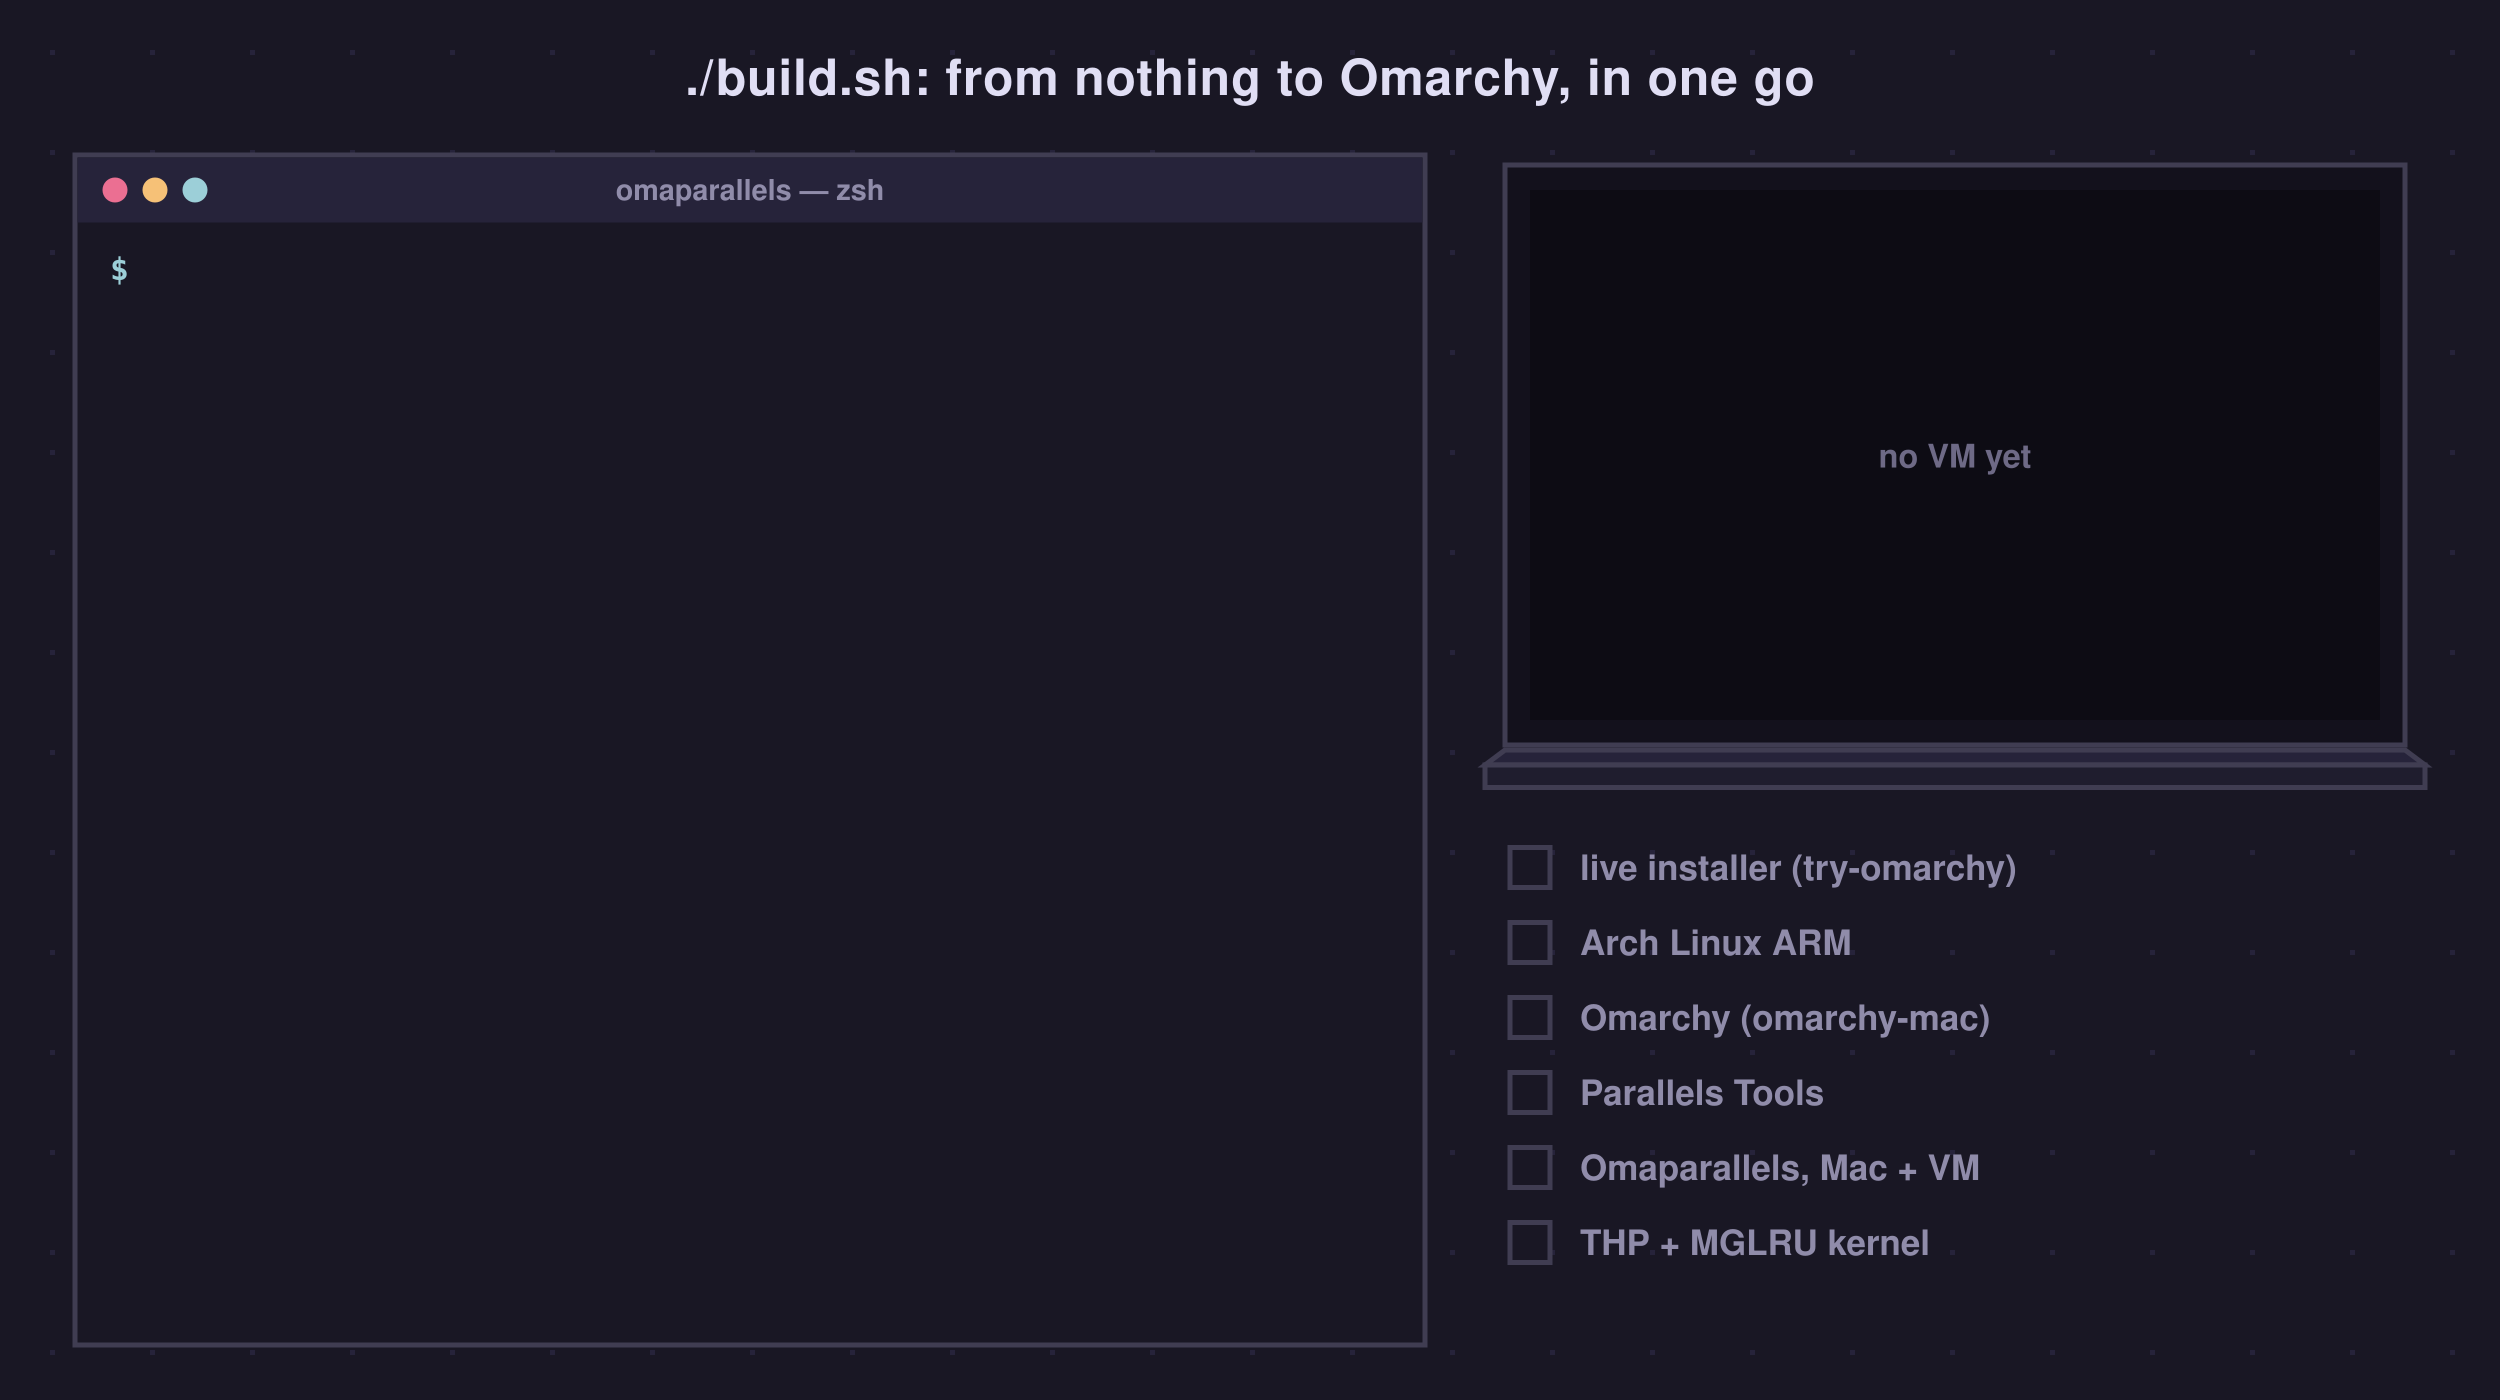
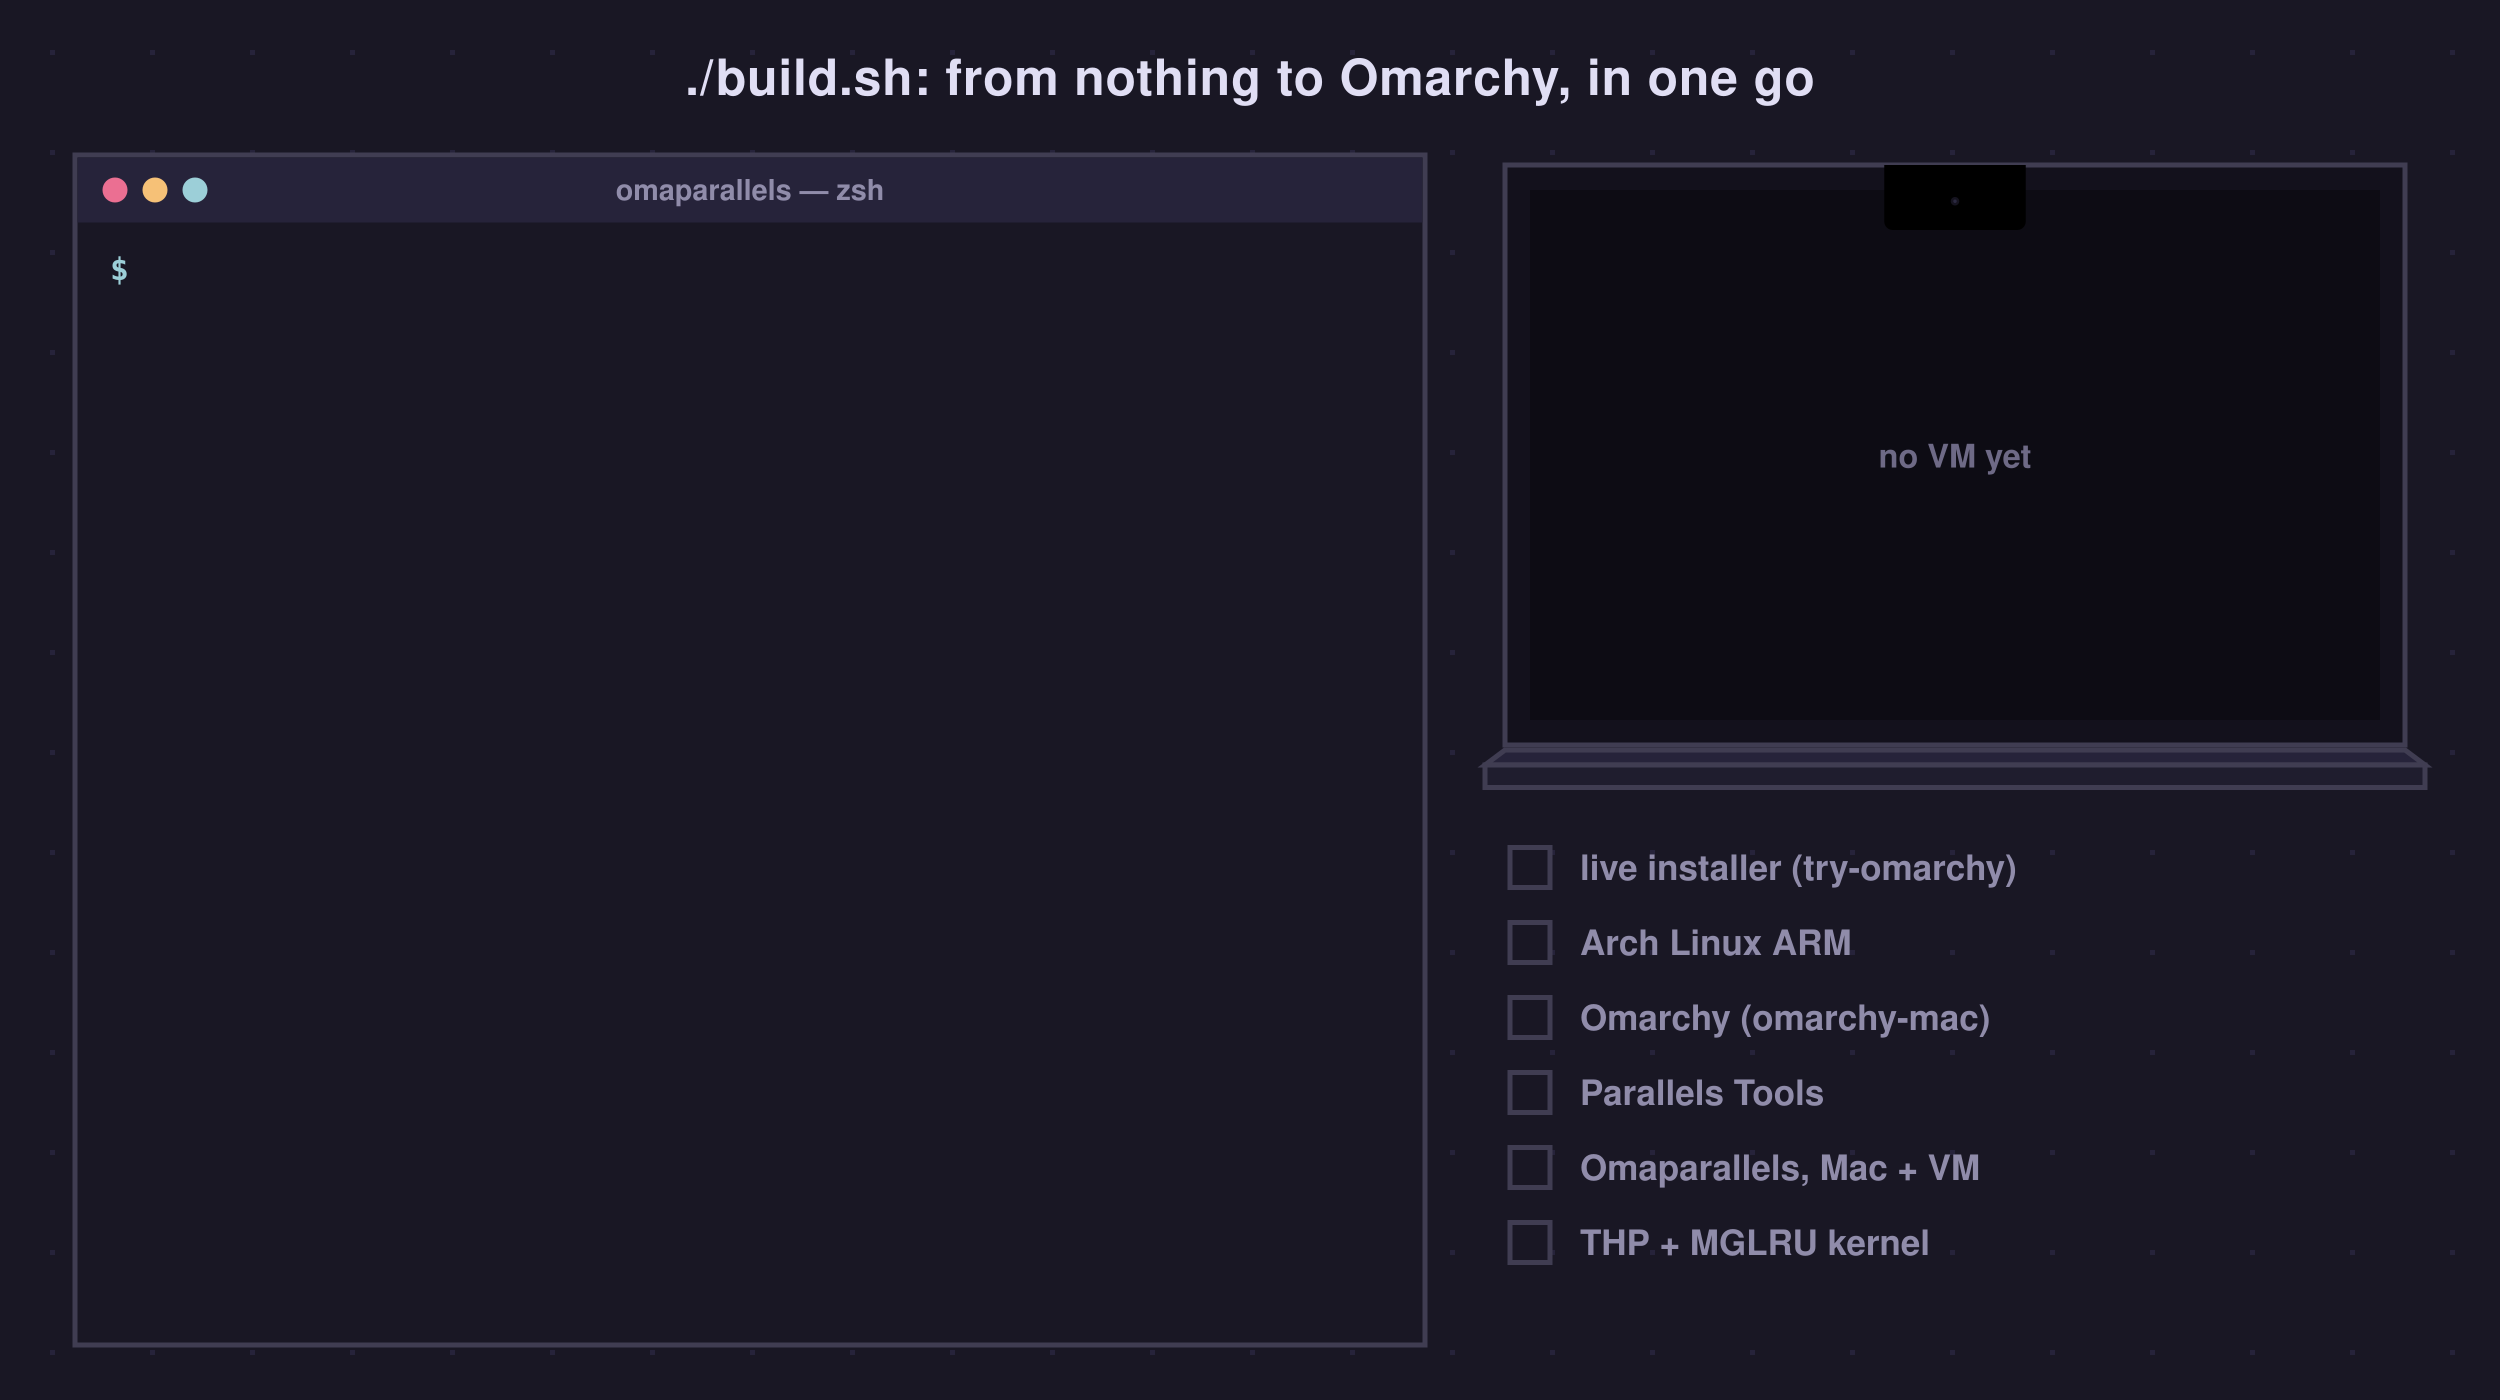
<svg xmlns="http://www.w3.org/2000/svg" viewBox="0 0 1000 560" width="1000" height="560" role="img" aria-labelledby="t d">
  <defs>
    <pattern id="dots" width="40" height="40" patternUnits="userSpaceOnUse">
      <rect x="20" y="20" width="2" height="2" fill="#26233a" />
    </pattern>
  </defs>
  <rect width="1000" height="560" fill="#191724" />
  <rect width="1000" height="560" fill="url(#dots)" />
  <text x="500" y="38" font-family="-apple-system, BlinkMacSystemFont, 'Segoe UI', Helvetica, Arial, sans-serif" font-size="20" font-weight="600" fill="#e0def4" text-anchor="middle" letter-spacing="0.3">./build.sh: from nothing to Omarchy, in one go</text>
  <rect x="30" y="62" width="540" height="476" fill="#191724" stroke="#403d52" stroke-width="2" />
  <rect x="31" y="63" width="538" height="26" fill="#26233a" />
  <circle cx="46" cy="76" r="5" fill="#eb6f92" />
  <circle cx="62" cy="76" r="5" fill="#f6c177" />
  <circle cx="78" cy="76" r="5" fill="#9ccfd8" />
  <text x="300.0" y="80" font-family="-apple-system, BlinkMacSystemFont, 'Segoe UI', Helvetica, Arial, sans-serif" font-size="11.5" font-weight="600" fill="#908caa" text-anchor="middle">omaparallels — zsh</text>
  <defs>
    <clipPath id="term">
      <rect x="32" y="98" width="536" height="436" />
    </clipPath>
    <clipPath id="cmd">
      <rect x="44" y="92" width="0" height="24">
        <animate attributeName="width" dur="18s" repeatCount="indefinite" keyTimes="0;0.017;0.056;0.975;0.976;1" values="0;0;110;110;0;0" />
      </rect>
    </clipPath>
  </defs>
  <g clip-path="url(#term)">
    <g>
      <animateTransform attributeName="transform" type="translate" dur="18s" repeatCount="indefinite" keyTimes="0;0.649;0.656;0.657;0.664;0.666;0.672;0.674;0.681;0.682;0.689;0.771;0.778;0.793;0.8;0.8;0.8;0.976;0.976;1" values="0 0;0 0;0 -18;0 -18;0 -36;0 -36;0 -54;0 -54;0 -72;0 -72;0 -90;0 -90;0 -108;0 -108;0 -126;0 -126;0 -144;0 -144;0 0;0 0" />
      <text x="44" y="112" font-family="ui-monospace, 'SF Mono', Menlo, monospace" font-size="12.5" font-weight="700" fill="#9ccfd8">$</text>
      <g clip-path="url(#cmd)">
        <text x="58" y="112" font-family="ui-monospace, 'SF Mono', Menlo, monospace" font-size="12.5" font-weight="600" fill="#e0def4">./build.sh</text>
      </g>
      <g opacity="0">
        <animate attributeName="opacity" dur="18s" repeatCount="indefinite" keyTimes="0;0.066;0.067;0.975;0.976;1" values="0;0;1;1;0;0" />
        <text x="44" y="148" font-family="ui-monospace, 'SF Mono', Menlo, monospace" font-size="12.5" fill="#e0def4" xml:space="preserve">  Omaparallels will build this VM:</text>
      </g>
      <g opacity="0">
        <animate attributeName="opacity" dur="18s" repeatCount="indefinite" keyTimes="0;0.074;0.075;0.975;0.976;1" values="0;0;1;1;0;0" />
        <text x="44" y="184" font-family="ui-monospace, 'SF Mono', Menlo, monospace" font-size="12.5" fill="#908caa" xml:space="preserve">    VM name        Omarchy</text>
      </g>
      <g opacity="0">
        <animate attributeName="opacity" dur="18s" repeatCount="indefinite" keyTimes="0;0.08;0.081;0.975;0.976;1" values="0;0;1;1;0;0" />
        <text x="44" y="202" font-family="ui-monospace, 'SF Mono', Menlo, monospace" font-size="12.5" fill="#908caa" xml:space="preserve">    keyboard       us   (from the Mac)</text>
      </g>
      <g opacity="0">
        <animate attributeName="opacity" dur="18s" repeatCount="indefinite" keyTimes="0;0.086;0.086;0.975;0.976;1" values="0;0;1;1;0;0" />
        <text x="44" y="220" font-family="ui-monospace, 'SF Mono', Menlo, monospace" font-size="12.5" fill="#908caa" xml:space="preserve">    Omarchy        omarchy-mac</text>
      </g>
      <g opacity="0">
        <animate attributeName="opacity" dur="18s" repeatCount="indefinite" keyTimes="0;0.091;0.092;0.975;0.976;1" values="0;0;1;1;0;0" />
        <text x="44" y="238" font-family="ui-monospace, 'SF Mono', Menlo, monospace" font-size="12.5" fill="#908caa" xml:space="preserve">    extras         THP kernel: yes</text>
      </g>
      <g opacity="0">
        <animate attributeName="opacity" dur="18s" repeatCount="indefinite" keyTimes="0;0.099;0.1;0.975;0.976;1" values="0;0;1;1;0;0" />
        <text x="44" y="274" font-family="ui-monospace, 'SF Mono', Menlo, monospace" font-size="12.5" fill="#e0def4" xml:space="preserve">  Go ahead? [Y/n] y</text>
      </g>
      <g opacity="0">
        <animate attributeName="opacity" dur="18s" repeatCount="indefinite" keyTimes="0;0.133;0.133;0.975;0.976;1" values="0;0;1;1;0;0" />
        <text x="44" y="292" font-family="ui-monospace, 'SF Mono', Menlo, monospace" font-size="12.5" font-weight="700" fill="#9ccfd8">==&gt;</text>
        <text x="76" y="292" font-family="ui-monospace, 'SF Mono', Menlo, monospace" font-size="12.5" font-weight="700" fill="#e0def4">temporary live installer (try-omarchy, about 1.4 GB download)</text>
      </g>
      <g opacity="0">
        <animate attributeName="opacity" dur="18s" repeatCount="indefinite" keyTimes="0;0.199;0.2;0.975;0.976;1" values="0;0;1;1;0;0" />
        <text x="44" y="310" font-family="ui-monospace, 'SF Mono', Menlo, monospace" font-size="12.5" font-weight="700" fill="#9ccfd8">==&gt;</text>
        <text x="76" y="310" font-family="ui-monospace, 'SF Mono', Menlo, monospace" font-size="12.5" font-weight="700" fill="#e0def4">VM settings and a 128 GB NVMe disk</text>
      </g>
      <g opacity="0">
        <animate attributeName="opacity" dur="18s" repeatCount="indefinite" keyTimes="0;0.244;0.244;0.975;0.976;1" values="0;0;1;1;0;0" />
        <text x="44" y="328" font-family="ui-monospace, 'SF Mono', Menlo, monospace" font-size="12.5" font-weight="700" fill="#9ccfd8">==&gt;</text>
        <text x="76" y="328" font-family="ui-monospace, 'SF Mono', Menlo, monospace" font-size="12.5" font-weight="700" fill="#e0def4">Arch Linux ARM onto the NVMe disk (10.211.55.4)</text>
      </g>
      <g opacity="0">
        <animate attributeName="opacity" dur="18s" repeatCount="indefinite" keyTimes="0;0.333;0.333;0.975;0.976;1" values="0;0;1;1;0;0" />
        <text x="44" y="346" font-family="ui-monospace, 'SF Mono', Menlo, monospace" font-size="12.5" font-weight="700" fill="#9ccfd8">==&gt;</text>
        <text x="76" y="346" font-family="ui-monospace, 'SF Mono', Menlo, monospace" font-size="12.5" font-weight="700" fill="#e0def4">boot from the NVMe disk, drop the live installer</text>
      </g>
      <g opacity="0">
        <animate attributeName="opacity" dur="18s" repeatCount="indefinite" keyTimes="0;0.388;0.389;0.975;0.976;1" values="0;0;1;1;0;0" />
        <text x="44" y="364" font-family="ui-monospace, 'SF Mono', Menlo, monospace" font-size="12.5" font-weight="700" fill="#9ccfd8">==&gt;</text>
        <text x="76" y="364" font-family="ui-monospace, 'SF Mono', Menlo, monospace" font-size="12.5" font-weight="700" fill="#e0def4">Omarchy from omarchy-mac (the longest step)</text>
      </g>
      <g opacity="0">
        <animate attributeName="opacity" dur="18s" repeatCount="indefinite" keyTimes="0;0.522;0.522;0.975;0.976;1" values="0;0;1;1;0;0" />
        <text x="44" y="382" font-family="ui-monospace, 'SF Mono', Menlo, monospace" font-size="12.5" font-weight="700" fill="#9ccfd8">==&gt;</text>
        <text x="76" y="382" font-family="ui-monospace, 'SF Mono', Menlo, monospace" font-size="12.5" font-weight="700" fill="#e0def4">Parallels Tools</text>
      </g>
      <g opacity="0">
        <animate attributeName="opacity" dur="18s" repeatCount="indefinite" keyTimes="0;0.555;0.556;0.975;0.976;1" values="0;0;1;1;0;0" />
        <text x="44" y="400" font-family="ui-monospace, 'SF Mono', Menlo, monospace" font-size="12.5" font-weight="700" fill="#9ccfd8">==&gt;</text>
        <text x="76" y="400" font-family="ui-monospace, 'SF Mono', Menlo, monospace" font-size="12.5" font-weight="700" fill="#e0def4">Omaparallels on the Mac</text>
      </g>
      <g opacity="0">
        <animate attributeName="opacity" dur="18s" repeatCount="indefinite" keyTimes="0;0.599;0.6;0.975;0.976;1" values="0;0;1;1;0;0" />
        <text x="44" y="418" font-family="ui-monospace, 'SF Mono', Menlo, monospace" font-size="12.5" font-weight="700" fill="#9ccfd8">==&gt;</text>
        <text x="76" y="418" font-family="ui-monospace, 'SF Mono', Menlo, monospace" font-size="12.5" font-weight="700" fill="#e0def4">Omaparallels in the VM</text>
      </g>
      <g opacity="0">
        <animate attributeName="opacity" dur="18s" repeatCount="indefinite" keyTimes="0;0.611;0.611;0.975;0.976;1" values="0;0;1;1;0;0" />
        <text x="44" y="436" font-family="ui-monospace, 'SF Mono', Menlo, monospace" font-size="12.5" font-weight="700" fill="#9ccfd8">==&gt;</text>
        <text x="76" y="436" font-family="ui-monospace, 'SF Mono', Menlo, monospace" font-size="12.5" font-weight="700" fill="#e0def4">system: SSH from the Mac, bootable snapshots, DNS fallback</text>
      </g>
      <g opacity="0">
        <animate attributeName="opacity" dur="18s" repeatCount="indefinite" keyTimes="0;0.622;0.622;0.975;0.976;1" values="0;0;1;1;0;0" />
        <text x="44" y="454" font-family="ui-monospace, 'SF Mono', Menlo, monospace" font-size="12.5" font-weight="700" fill="#9ccfd8">==&gt;</text>
        <text x="76" y="454" font-family="ui-monospace, 'SF Mono', Menlo, monospace" font-size="12.5" font-weight="700" fill="#e0def4">display</text>
      </g>
      <g opacity="0">
        <animate attributeName="opacity" dur="18s" repeatCount="indefinite" keyTimes="0;0.63;0.631;0.975;0.976;1" values="0;0;1;1;0;0" />
        <text x="44" y="472" font-family="ui-monospace, 'SF Mono', Menlo, monospace" font-size="12.5" font-weight="700" fill="#9ccfd8">==&gt;</text>
        <text x="76" y="472" font-family="ui-monospace, 'SF Mono', Menlo, monospace" font-size="12.5" font-weight="700" fill="#e0def4">clipboard</text>
      </g>
      <g opacity="0">
        <animate attributeName="opacity" dur="18s" repeatCount="indefinite" keyTimes="0;0.638;0.639;0.975;0.976;1" values="0;0;1;1;0;0" />
        <text x="44" y="490" font-family="ui-monospace, 'SF Mono', Menlo, monospace" font-size="12.5" font-weight="700" fill="#9ccfd8">==&gt;</text>
        <text x="76" y="490" font-family="ui-monospace, 'SF Mono', Menlo, monospace" font-size="12.5" font-weight="700" fill="#e0def4">memory</text>
      </g>
      <g opacity="0">
        <animate attributeName="opacity" dur="18s" repeatCount="indefinite" keyTimes="0;0.647;0.647;0.975;0.976;1" values="0;0;1;1;0;0" />
        <text x="44" y="508" font-family="ui-monospace, 'SF Mono', Menlo, monospace" font-size="12.5" font-weight="700" fill="#9ccfd8">==&gt;</text>
        <text x="76" y="508" font-family="ui-monospace, 'SF Mono', Menlo, monospace" font-size="12.5" font-weight="700" fill="#e0def4">keyboard</text>
      </g>
      <g opacity="0">
        <animate attributeName="opacity" dur="18s" repeatCount="indefinite" keyTimes="0;0.655;0.656;0.975;0.976;1" values="0;0;1;1;0;0" />
        <text x="44" y="526" font-family="ui-monospace, 'SF Mono', Menlo, monospace" font-size="12.5" font-weight="700" fill="#9ccfd8">==&gt;</text>
        <text x="76" y="526" font-family="ui-monospace, 'SF Mono', Menlo, monospace" font-size="12.5" font-weight="700" fill="#e0def4">gestures</text>
      </g>
      <g opacity="0">
        <animate attributeName="opacity" dur="18s" repeatCount="indefinite" keyTimes="0;0.663;0.664;0.975;0.976;1" values="0;0;1;1;0;0" />
        <text x="44" y="544" font-family="ui-monospace, 'SF Mono', Menlo, monospace" font-size="12.5" font-weight="700" fill="#9ccfd8">==&gt;</text>
        <text x="76" y="544" font-family="ui-monospace, 'SF Mono', Menlo, monospace" font-size="12.5" font-weight="700" fill="#e0def4">workspaces</text>
      </g>
      <g opacity="0">
        <animate attributeName="opacity" dur="18s" repeatCount="indefinite" keyTimes="0;0.672;0.672;0.975;0.976;1" values="0;0;1;1;0;0" />
        <text x="44" y="562" font-family="ui-monospace, 'SF Mono', Menlo, monospace" font-size="12.5" font-weight="700" fill="#9ccfd8">==&gt;</text>
        <text x="76" y="562" font-family="ui-monospace, 'SF Mono', Menlo, monospace" font-size="12.5" font-weight="700" fill="#e0def4">lock screen</text>
      </g>
      <g opacity="0">
        <animate attributeName="opacity" dur="18s" repeatCount="indefinite" keyTimes="0;0.68;0.681;0.975;0.976;1" values="0;0;1;1;0;0" />
        <text x="44" y="580" font-family="ui-monospace, 'SF Mono', Menlo, monospace" font-size="12.5" font-weight="700" fill="#9ccfd8">==&gt;</text>
        <text x="76" y="580" font-family="ui-monospace, 'SF Mono', Menlo, monospace" font-size="12.5" font-weight="700" fill="#e0def4">bridge</text>
      </g>
      <g opacity="0">
        <animate attributeName="opacity" dur="18s" repeatCount="indefinite" keyTimes="0;0.688;0.689;0.975;0.976;1" values="0;0;1;1;0;0" />
        <text x="44" y="598" font-family="ui-monospace, 'SF Mono', Menlo, monospace" font-size="12.5" font-weight="700" fill="#9ccfd8">==&gt;</text>
        <text x="76" y="598" font-family="ui-monospace, 'SF Mono', Menlo, monospace" font-size="12.5" font-weight="700" fill="#e0def4">THP kernel (about 10 minutes)</text>
      </g>
      <g opacity="0">
        <animate attributeName="opacity" dur="18s" repeatCount="indefinite" keyTimes="0;0.777;0.778;0.975;0.976;1" values="0;0;1;1;0;0" />
        <text x="44" y="616" font-family="ui-monospace, 'SF Mono', Menlo, monospace" font-size="12.5" font-weight="700" fill="#9ccfd8">==&gt;</text>
        <text x="76" y="616" font-family="ui-monospace, 'SF Mono', Menlo, monospace" font-size="12.5" font-weight="700" fill="#e0def4">Dock icon</text>
      </g>
      <g opacity="0">
        <animate attributeName="opacity" dur="18s" repeatCount="indefinite" keyTimes="0;0.799;0.8;0.975;0.976;1" values="0;0;1;1;0;0" />
        <text x="44" y="652" font-family="ui-monospace, 'SF Mono', Menlo, monospace" font-size="12.5" font-weight="700" fill="#f6c177" xml:space="preserve">  Done. VM 'Omarchy' is rebooting into Omarchy.</text>
      </g>
      <rect x="44" y="659" width="8" height="14" fill="#e0def4" opacity="0">
        <animate attributeName="opacity" dur="18s" repeatCount="indefinite" keyTimes="0;0.806;0.806;0.833;0.834;0.861;0.862;0.889;0.889;0.917;0.917;0.944;0.945;1" values="0;0;1;1;0;0;1;1;0;0;1;1;0;0" />
      </rect>
    </g>
  </g>
  <rect x="602" y="66" width="360" height="232" fill="#13111c" stroke="#403d52" stroke-width="2" />
  <polygon points="602,300 962,300 970,306 594,306" fill="#26233a" stroke="#403d52" stroke-width="2" />
  <rect x="594" y="306" width="376" height="9" fill="#1f1d2e" stroke="#403d52" stroke-width="2" />
  <rect x="612" y="76" width="340" height="212" fill="#0d0c14" />
  <defs>
    <clipPath id="vm">
      <rect x="612" y="76" width="340" height="212" />
    </clipPath>
  </defs>
  <g clip-path="url(#vm)">
    <g opacity="1">
      <animate attributeName="opacity" dur="18s" repeatCount="indefinite" keyTimes="0;0.139;0.15;1" values="1;1;0;0" />
      <text x="782.0" y="187.0" font-family="-apple-system, BlinkMacSystemFont, 'Segoe UI', Helvetica, Arial, sans-serif" font-size="13" font-weight="600" fill="#6e6a86" text-anchor="middle">no VM yet</text>
    </g>
    <g opacity="0">
      <animate attributeName="opacity" dur="18s" repeatCount="indefinite" keyTimes="0;0.133;0.144;0.239;0.25;1" values="0;0;1;1;0;0" />
-       <text x="626" y="100" font-family="ui-monospace, 'SF Mono', Menlo, monospace" font-size="11" fill="#9ccfd8">try-omarchy (live)</text>
-       <text x="626" y="116" font-family="ui-monospace, 'SF Mono', Menlo, monospace" font-size="11" fill="#908caa">the temporary installer</text>
-       <text x="626" y="132" font-family="ui-monospace, 'SF Mono', Menlo, monospace" font-size="11" fill="#908caa">10.211.55.4, SSH from the Mac</text>
+       <text x="626" y="110" font-family="ui-monospace, 'SF Mono', Menlo, monospace" font-size="11" fill="#9ccfd8">try-omarchy (live)</text>
+       <text x="626" y="126" font-family="ui-monospace, 'SF Mono', Menlo, monospace" font-size="11" fill="#908caa">the temporary installer</text>
+       <text x="626" y="142" font-family="ui-monospace, 'SF Mono', Menlo, monospace" font-size="11" fill="#908caa">10.211.55.4, SSH from the Mac</text>
    </g>
    <g opacity="0">
      <animate attributeName="opacity" dur="18s" repeatCount="indefinite" keyTimes="0;0.239;0.25;0.328;0.339;1" values="0;0;1;1;0;0" />
-       <text x="626" y="100" font-family="ui-monospace, 'SF Mono', Menlo, monospace" font-size="11" fill="#9ccfd8">Arch Linux ARM</text>
-       <text x="626" y="116" font-family="ui-monospace, 'SF Mono', Menlo, monospace" font-size="11" fill="#908caa">==&gt; fastest mirrors from here</text>
-       <text x="626" y="132" font-family="ui-monospace, 'SF Mono', Menlo, monospace" font-size="11" fill="#908caa">==&gt; btrfs: @, @home, @log</text>
-       <text x="626" y="148" font-family="ui-monospace, 'SF Mono', Menlo, monospace" font-size="11" fill="#908caa">==&gt; pacstrap</text>
-       <text x="626" y="164" font-family="ui-monospace, 'SF Mono', Menlo, monospace" font-size="11" fill="#908caa">==&gt; GRUB</text>
+       <text x="626" y="110" font-family="ui-monospace, 'SF Mono', Menlo, monospace" font-size="11" fill="#9ccfd8">Arch Linux ARM</text>
+       <text x="626" y="126" font-family="ui-monospace, 'SF Mono', Menlo, monospace" font-size="11" fill="#908caa">==&gt; fastest mirrors from here</text>
+       <text x="626" y="142" font-family="ui-monospace, 'SF Mono', Menlo, monospace" font-size="11" fill="#908caa">==&gt; btrfs: @, @home, @log</text>
+       <text x="626" y="158" font-family="ui-monospace, 'SF Mono', Menlo, monospace" font-size="11" fill="#908caa">==&gt; pacstrap</text>
+       <text x="626" y="174" font-family="ui-monospace, 'SF Mono', Menlo, monospace" font-size="11" fill="#908caa">==&gt; GRUB</text>
    </g>
    <g opacity="0">
      <animate attributeName="opacity" dur="18s" repeatCount="indefinite" keyTimes="0;0.331;0.339;0.383;0.392;1" values="0;0;1;1;0;0" />
-       <rect x="642" y="116" width="280" height="110" fill="none" stroke="#908caa" stroke-width="1.5" />
-       <rect x="646" y="128" width="272" height="18" fill="#908caa" />
-       <text x="654" y="141" font-family="ui-monospace, 'SF Mono', Menlo, monospace" font-size="11" font-weight="600" fill="#0d0c14" text-anchor="start">Arch Linux ARM</text>
-       <text x="654" y="163" font-family="ui-monospace, 'SF Mono', Menlo, monospace" font-size="11" font-weight="500" fill="#908caa" text-anchor="start">Advanced options</text>
-       <text x="654" y="185" font-family="ui-monospace, 'SF Mono', Menlo, monospace" font-size="11" font-weight="500" fill="#908caa" text-anchor="start">Snapshots</text>
-       <text x="782.0" y="106" font-family="ui-monospace, 'SF Mono', Menlo, monospace" font-size="11" font-weight="600" fill="#908caa" text-anchor="middle">GRUB</text>
+       <g transform="translate(0 8)">
+         <rect x="642" y="116" width="280" height="110" fill="none" stroke="#908caa" stroke-width="1.5" />
+         <rect x="646" y="128" width="272" height="18" fill="#908caa" />
+         <text x="654" y="141" font-family="ui-monospace, 'SF Mono', Menlo, monospace" font-size="11" font-weight="600" fill="#0d0c14" text-anchor="start">Arch Linux ARM</text>
+         <text x="654" y="163" font-family="ui-monospace, 'SF Mono', Menlo, monospace" font-size="11" font-weight="500" fill="#908caa" text-anchor="start">Advanced options</text>
+         <text x="654" y="185" font-family="ui-monospace, 'SF Mono', Menlo, monospace" font-size="11" font-weight="500" fill="#908caa" text-anchor="start">Snapshots</text>
+         <text x="782.0" y="106" font-family="ui-monospace, 'SF Mono', Menlo, monospace" font-size="11" font-weight="600" fill="#908caa" text-anchor="middle">GRUB</text>
+       </g>
    </g>
    <g opacity="0">
      <animate attributeName="opacity" dur="18s" repeatCount="indefinite" keyTimes="0;0.383;0.394;0.806;0.817;1" values="0;0;1;1;0;0" />
      <rect x="612" y="76" width="340" height="212" fill="#191724" />
      <rect x="762.8" y="136.8" width="38.4" height="38.4" fill="none" stroke="#e0def4" stroke-width="6.4" />
      <rect x="775.6" y="149.6" width="12.8" height="12.8" fill="#e0def4" />
      <g opacity="0">
        <animate attributeName="opacity" dur="18s" repeatCount="indefinite" keyTimes="0;0.386;0.394;0.517;0.525;1" values="0;0;1;1;0;0" />
        <text x="782.0" y="216" font-family="-apple-system, BlinkMacSystemFont, 'Segoe UI', Helvetica, Arial, sans-serif" font-size="12" font-weight="600" fill="#908caa" text-anchor="middle">installing Omarchy (omarchy-mac)</text>
      </g>
      <g opacity="0">
        <animate attributeName="opacity" dur="18s" repeatCount="indefinite" keyTimes="0;0.517;0.525;0.8;0.808;1" values="0;0;1;1;0;0" />
        <text x="782.0" y="216" font-family="-apple-system, BlinkMacSystemFont, 'Segoe UI', Helvetica, Arial, sans-serif" font-size="12" font-weight="600" fill="#9ccfd8" text-anchor="middle">Omarchy (omarchy-mac) installed</text>
      </g>
      <rect x="682" y="232" width="200" height="6" fill="#26233a" />
      <rect x="682" y="232" width="0" height="6" fill="#c4a7e7">
        <animate attributeName="width" dur="18s" repeatCount="indefinite" keyTimes="0;0.394;0.517;0.8;0.806;1" values="0;0;200;200;0;0" />
      </rect>
      <g opacity="0">
        <animate attributeName="opacity" dur="18s" repeatCount="indefinite" keyTimes="0;0.514;0.522;0.547;0.556;1" values="0;0;1;1;0;0" />
        <text x="782.0" y="262" font-family="-apple-system, BlinkMacSystemFont, 'Segoe UI', Helvetica, Arial, sans-serif" font-size="11.5" font-weight="600" fill="#f6c177" text-anchor="middle">+ Parallels Tools</text>
      </g>
      <g opacity="0">
        <animate attributeName="opacity" dur="18s" repeatCount="indefinite" keyTimes="0;0.556;0.564;0.681;0.689;1" values="0;0;1;1;0;0" />
        <text x="782.0" y="262" font-family="-apple-system, BlinkMacSystemFont, 'Segoe UI', Helvetica, Arial, sans-serif" font-size="11.5" font-weight="600" fill="#f6c177" text-anchor="middle">+ Omaparallels</text>
      </g>
      <g opacity="0">
        <animate attributeName="opacity" dur="18s" repeatCount="indefinite" keyTimes="0;0.689;0.697;0.8;0.808;1" values="0;0;1;1;0;0" />
        <text x="782.0" y="262" font-family="-apple-system, BlinkMacSystemFont, 'Segoe UI', Helvetica, Arial, sans-serif" font-size="11.5" font-weight="600" fill="#f6c177" text-anchor="middle">+ THP + MGLRU kernel</text>
      </g>
    </g>
    <g opacity="0">
      <animate attributeName="opacity" dur="18s" repeatCount="indefinite" keyTimes="0;0.806;0.828;0.972;0.994;1" values="0;0;1;1;0;0" />
      <rect x="612" y="76" width="340" height="212" fill="#1f1d2e" />
      <rect x="612" y="76" width="340" height="16" fill="#faf4ed" />
      <rect x="618.4" y="80.4" width="7.2" height="7.2" fill="none" stroke="#575279" stroke-width="1.2" />
      <rect x="620.8" y="82.8" width="2.4" height="2.4" fill="#575279" />
      <circle cx="636.0" cy="84" r="2.4" fill="#575279" />
      <circle cx="642.0" cy="84" r="1.9" fill="none" stroke="#9893a5" stroke-width="0.9" />
      <circle cx="648.0" cy="84" r="1.9" fill="none" stroke="#9893a5" stroke-width="0.9" />
      <circle cx="654.0" cy="84" r="1.9" fill="none" stroke="#9893a5" stroke-width="0.9" />
      <circle cx="660.0" cy="84" r="1.9" fill="none" stroke="#9893a5" stroke-width="0.9" />
      <circle cx="852" cy="81.9" r="0.8" fill="#575279" />
      <path d="M850.4 80.6A2.31 2.31 0 0 1 853.6 80.6" fill="none" stroke="#575279" stroke-width="0.8" stroke-linecap="round" />
      <path d="M849.1 79.4A4.07 4.07 0 0 1 854.9 79.4" fill="none" stroke="#575279" stroke-width="0.8" stroke-linecap="round" />
      <path d="M847.9 78.1A5.83 5.83 0 0 1 856.1 78.1" fill="none" stroke="#575279" stroke-width="0.8" stroke-linecap="round" />
      <path d="M862.1 82.6h1.7l2.2 -1.9v6.1l-2.2 -1.9h-1.7z" fill="#575279" />
      <path d="M866.5 82.1a1.9 1.9 0 0 1 0 3.9" fill="none" stroke="#575279" stroke-width="0.8" stroke-linecap="round" />
      <path d="M866.5 80.4a3.6 3.6 0 0 1 0 7.2" fill="none" stroke="#575279" stroke-width="0.8" stroke-linecap="round" />
      <text x="946" y="87.5" font-family="ui-monospace, 'SF Mono', Menlo, monospace" font-size="7.5" font-weight="600" fill="#575279" text-anchor="end">Thu Oct 1 14:20</text>
      <rect x="616" y="96" width="166" height="188" fill="#191724" stroke="#c4a7e7" stroke-width="1.5" />
      <rect x="786" y="96" width="162" height="188" fill="#faf4ed" stroke="#403d52" stroke-width="1.5" />
      <rect x="624" y="108" width="40" height="4" fill="#9ccfd8" opacity="0.9" />
      <rect x="624" y="122" width="110" height="4" fill="#e0def4" opacity="0.9" />
      <rect x="624" y="136" width="80" height="4" fill="#6e6a86" opacity="0.9" />
      <rect x="624" y="150" width="40" height="4" fill="#9ccfd8" opacity="0.9" />
      <rect x="624" y="164" width="120" height="4" fill="#e0def4" opacity="0.9" />
      <rect x="624" y="178" width="90" height="4" fill="#e0def4" opacity="0.9" />
      <rect x="624" y="192" width="60" height="4" fill="#31748f" opacity="0.9" />
      <rect x="624" y="206" width="40" height="4" fill="#9ccfd8" opacity="0.9" />
      <rect x="624" y="220" width="100" height="4" fill="#f6c177" opacity="0.9" />
      <rect x="796" y="108" width="80" height="8" fill="#907aa9" />
      <rect x="796" y="126" width="140" height="3.5" fill="#575279" opacity="0.55" />
      <rect x="796" y="136" width="130" height="3.5" fill="#575279" opacity="0.55" />
      <rect x="796" y="146" width="136" height="3.5" fill="#575279" opacity="0.55" />
      <rect x="796" y="156" width="110" height="3.5" fill="#575279" opacity="0.55" />
      <rect x="796" y="166" width="140" height="3.5" fill="#575279" opacity="0.55" />
      <rect x="796" y="176" width="90" height="3.5" fill="#575279" opacity="0.55" />
      <rect x="796" y="194" width="68" height="60" fill="#ebbcba" opacity="0.55" />
      <rect x="870" y="194" width="68" height="60" fill="#9ccfd8" opacity="0.6" />
    </g>
  </g>
+   <path d="M753.7 66H810.3V88.6a3.4 3.4 0 0 1 -3.4 3.4H757.1a3.4 3.4 0 0 1 -3.4 -3.4z" fill="#000" />
+   <circle cx="782.0" cy="80.5" r="1.7" fill="#15131f" />
+   <circle cx="782.0" cy="80.5" r="0.7" fill="#2b2940" />
  <rect x="604" y="339" width="16" height="16" fill="none" stroke="#403d52" stroke-width="2" />
  <rect x="608" y="343" width="8" height="8" fill="#f6c177" opacity="0">
    <animate attributeName="opacity" dur="18s" repeatCount="indefinite" keyTimes="0;0.133;0.133;0.189;0.244;0.244;1" values="0;0;1;0.35;1;0;0" />
  </rect>
  <path d="M607 347l4 4l7 -8" fill="none" stroke="#9ccfd8" stroke-width="2.5" opacity="0">
    <animate attributeName="opacity" dur="18s" repeatCount="indefinite" keyTimes="0;0.244;0.244;0.967;0.983;1" values="0;0;1;1;0;0" />
  </path>
  <text x="632" y="352" font-family="-apple-system, BlinkMacSystemFont, 'Segoe UI', Helvetica, Arial, sans-serif" font-size="14" font-weight="600" fill="#908caa">live installer (try-omarchy)<animate attributeName="fill" dur="18s" repeatCount="indefinite" keyTimes="0;0.133;0.133;0.967;0.983;1" values="#908caa;#908caa;#e0def4;#e0def4;#908caa;#908caa" />
  </text>
  <rect x="604" y="369" width="16" height="16" fill="none" stroke="#403d52" stroke-width="2" />
  <rect x="608" y="373" width="8" height="8" fill="#f6c177" opacity="0">
    <animate attributeName="opacity" dur="18s" repeatCount="indefinite" keyTimes="0;0.244;0.244;0.317;0.388;0.389;1" values="0;0;1;0.35;1;0;0" />
  </rect>
  <path d="M607 377l4 4l7 -8" fill="none" stroke="#9ccfd8" stroke-width="2.5" opacity="0">
    <animate attributeName="opacity" dur="18s" repeatCount="indefinite" keyTimes="0;0.388;0.389;0.967;0.983;1" values="0;0;1;1;0;0" />
  </path>
  <text x="632" y="382" font-family="-apple-system, BlinkMacSystemFont, 'Segoe UI', Helvetica, Arial, sans-serif" font-size="14" font-weight="600" fill="#908caa">Arch Linux ARM<animate attributeName="fill" dur="18s" repeatCount="indefinite" keyTimes="0;0.244;0.244;0.967;0.983;1" values="#908caa;#908caa;#e0def4;#e0def4;#908caa;#908caa" />
  </text>
  <rect x="604" y="399" width="16" height="16" fill="none" stroke="#403d52" stroke-width="2" />
  <rect x="608" y="403" width="8" height="8" fill="#f6c177" opacity="0">
    <animate attributeName="opacity" dur="18s" repeatCount="indefinite" keyTimes="0;0.388;0.389;0.456;0.522;0.522;1" values="0;0;1;0.35;1;0;0" />
  </rect>
  <path d="M607 407l4 4l7 -8" fill="none" stroke="#9ccfd8" stroke-width="2.5" opacity="0">
    <animate attributeName="opacity" dur="18s" repeatCount="indefinite" keyTimes="0;0.522;0.522;0.967;0.983;1" values="0;0;1;1;0;0" />
  </path>
  <text x="632" y="412" font-family="-apple-system, BlinkMacSystemFont, 'Segoe UI', Helvetica, Arial, sans-serif" font-size="14" font-weight="600" fill="#908caa">Omarchy (omarchy-mac)<animate attributeName="fill" dur="18s" repeatCount="indefinite" keyTimes="0;0.388;0.389;0.967;0.983;1" values="#908caa;#908caa;#e0def4;#e0def4;#908caa;#908caa" />
  </text>
  <rect x="604" y="429" width="16" height="16" fill="none" stroke="#403d52" stroke-width="2" />
  <rect x="608" y="433" width="8" height="8" fill="#f6c177" opacity="0">
    <animate attributeName="opacity" dur="18s" repeatCount="indefinite" keyTimes="0;0.522;0.522;0.539;0.555;0.556;1" values="0;0;1;0.35;1;0;0" />
  </rect>
  <path d="M607 437l4 4l7 -8" fill="none" stroke="#9ccfd8" stroke-width="2.5" opacity="0">
    <animate attributeName="opacity" dur="18s" repeatCount="indefinite" keyTimes="0;0.555;0.556;0.967;0.983;1" values="0;0;1;1;0;0" />
  </path>
  <text x="632" y="442" font-family="-apple-system, BlinkMacSystemFont, 'Segoe UI', Helvetica, Arial, sans-serif" font-size="14" font-weight="600" fill="#908caa">Parallels Tools<animate attributeName="fill" dur="18s" repeatCount="indefinite" keyTimes="0;0.522;0.522;0.967;0.983;1" values="#908caa;#908caa;#e0def4;#e0def4;#908caa;#908caa" />
  </text>
  <rect x="604" y="459" width="16" height="16" fill="none" stroke="#403d52" stroke-width="2" />
  <rect x="608" y="463" width="8" height="8" fill="#f6c177" opacity="0">
    <animate attributeName="opacity" dur="18s" repeatCount="indefinite" keyTimes="0;0.555;0.556;0.622;0.688;0.689;1" values="0;0;1;0.35;1;0;0" />
  </rect>
  <path d="M607 467l4 4l7 -8" fill="none" stroke="#9ccfd8" stroke-width="2.5" opacity="0">
    <animate attributeName="opacity" dur="18s" repeatCount="indefinite" keyTimes="0;0.688;0.689;0.967;0.983;1" values="0;0;1;1;0;0" />
  </path>
  <text x="632" y="472" font-family="-apple-system, BlinkMacSystemFont, 'Segoe UI', Helvetica, Arial, sans-serif" font-size="14" font-weight="600" fill="#908caa">Omaparallels, Mac + VM<animate attributeName="fill" dur="18s" repeatCount="indefinite" keyTimes="0;0.555;0.556;0.967;0.983;1" values="#908caa;#908caa;#e0def4;#e0def4;#908caa;#908caa" />
  </text>
  <rect x="604" y="489" width="16" height="16" fill="none" stroke="#403d52" stroke-width="2" />
  <rect x="608" y="493" width="8" height="8" fill="#f6c177" opacity="0">
    <animate attributeName="opacity" dur="18s" repeatCount="indefinite" keyTimes="0;0.688;0.689;0.733;0.777;0.778;1" values="0;0;1;0.35;1;0;0" />
  </rect>
  <path d="M607 497l4 4l7 -8" fill="none" stroke="#9ccfd8" stroke-width="2.5" opacity="0">
    <animate attributeName="opacity" dur="18s" repeatCount="indefinite" keyTimes="0;0.777;0.778;0.967;0.983;1" values="0;0;1;1;0;0" />
  </path>
  <text x="632" y="502" font-family="-apple-system, BlinkMacSystemFont, 'Segoe UI', Helvetica, Arial, sans-serif" font-size="14" font-weight="600" fill="#908caa">THP + MGLRU kernel<animate attributeName="fill" dur="18s" repeatCount="indefinite" keyTimes="0;0.688;0.689;0.967;0.983;1" values="#908caa;#908caa;#e0def4;#e0def4;#908caa;#908caa" />
  </text>
  <g opacity="0">
    <animate attributeName="opacity" dur="18s" repeatCount="indefinite" keyTimes="0;0.811;0.828;0.967;0.983;1" values="0;0;1;1;0;0" />
    <text x="970" y="527" font-family="-apple-system, BlinkMacSystemFont, 'Segoe UI', Helvetica, Arial, sans-serif" font-size="13" font-weight="600" fill="#f6c177" text-anchor="end">about an hour, then Omarchy</text>
  </g>
  <rect width="1000" height="560" fill="#191724" opacity="0">
    <animate attributeName="opacity" dur="18s" repeatCount="indefinite" keyTimes="0;0.961;0.975;0.978;1" values="0;0;1;1;0" />
  </rect>
</svg>
